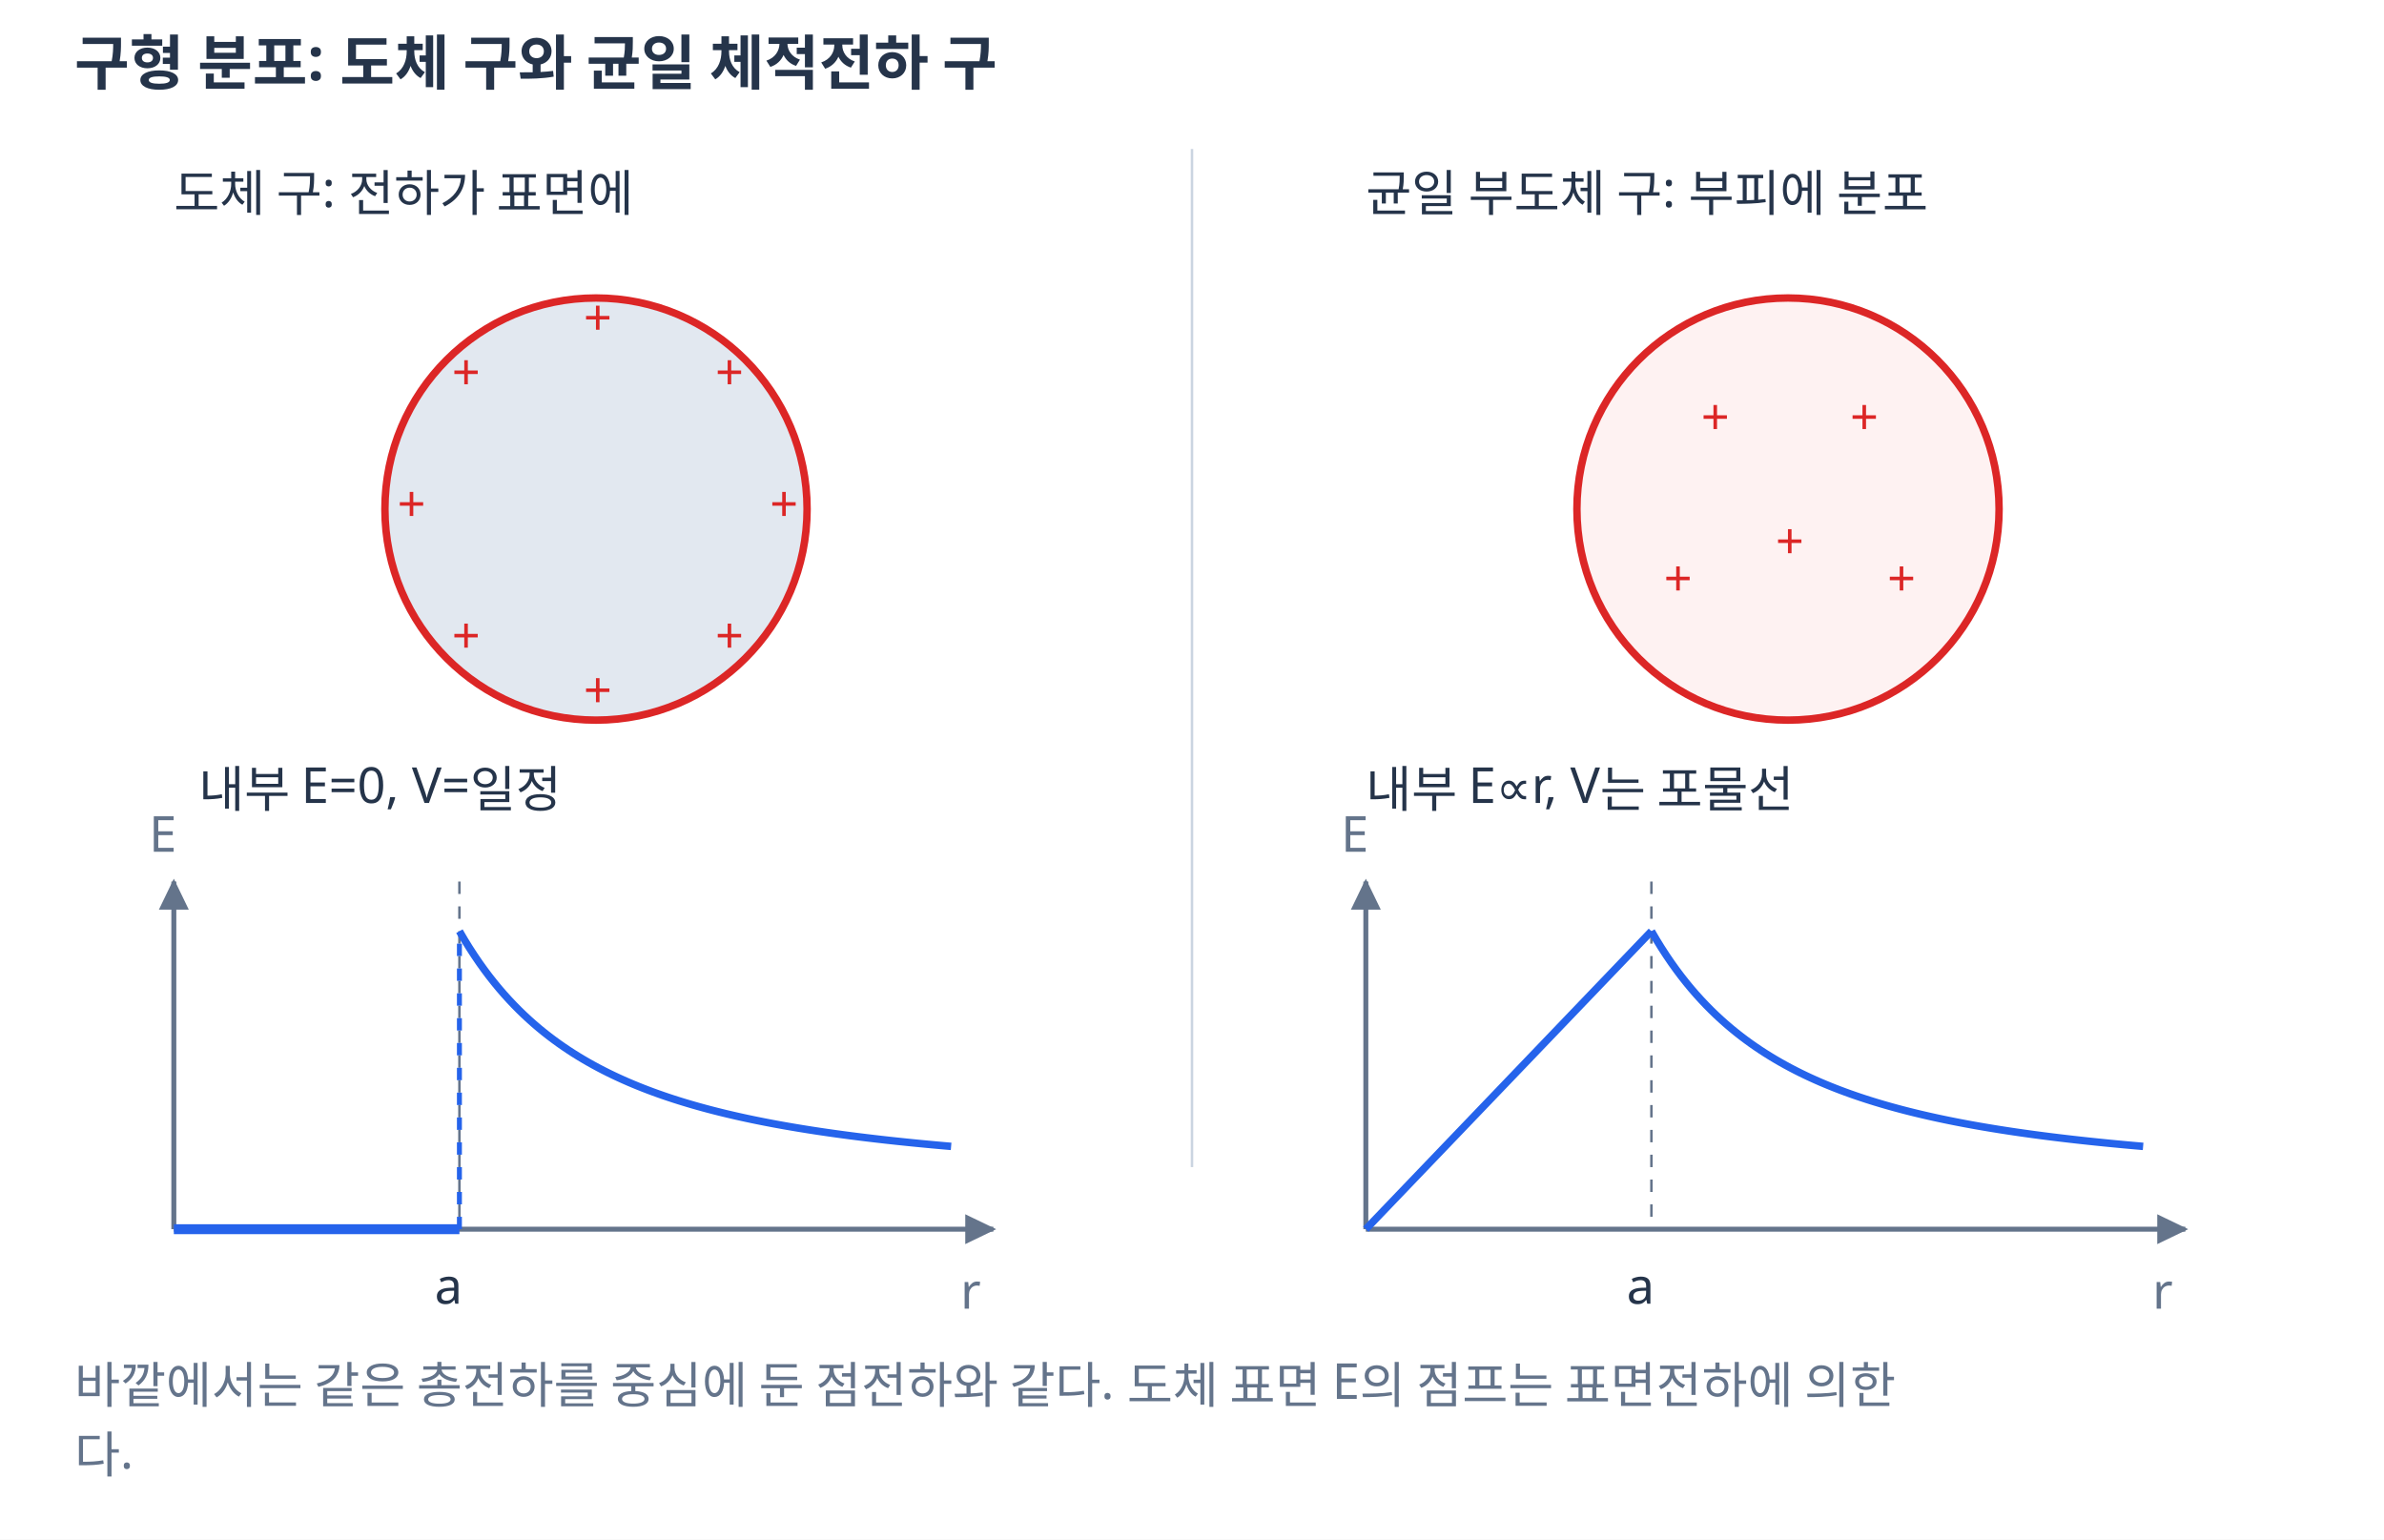
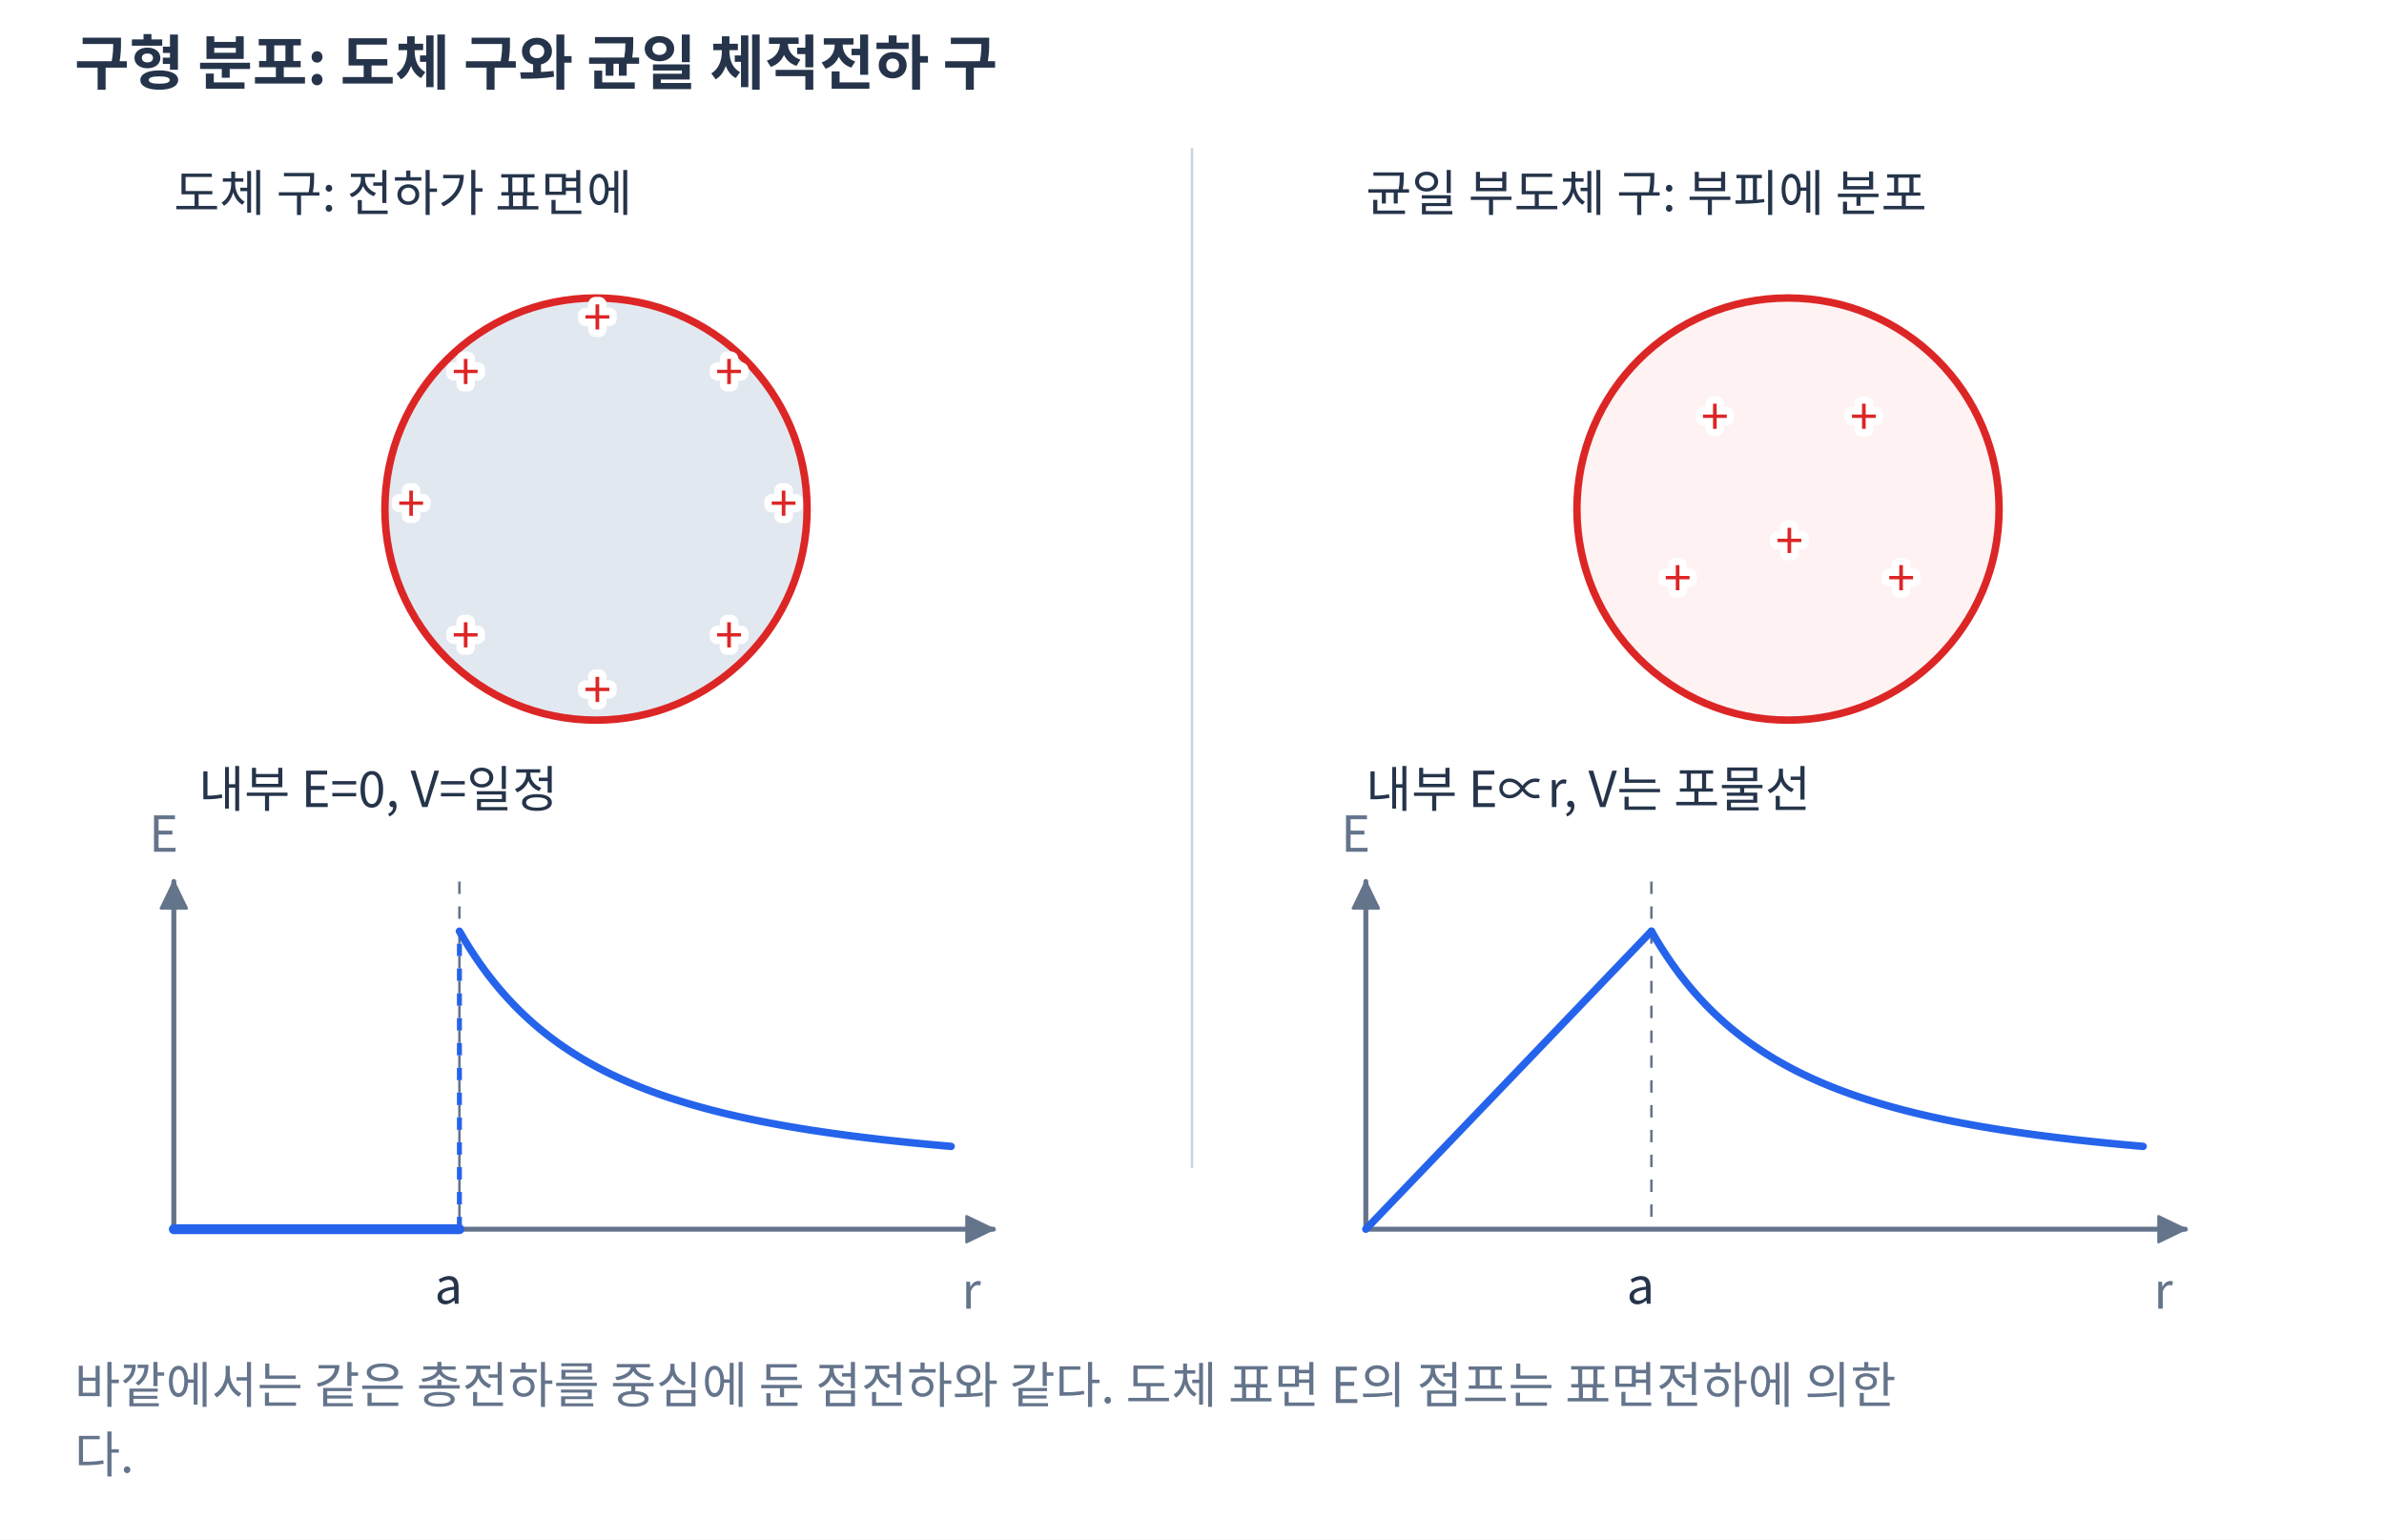
<svg xmlns="http://www.w3.org/2000/svg" width="960" height="620" viewBox="0 0 960 620">
  <rect width="100%" height="100%" fill="white" />
-   <text x="30" y="34" font-family="Noto, Noto Sans KR, Malgun Gothic, sans-serif" font-size="24" fill="#25344A" text-anchor="start" font-weight="700">구형 분포: 도체 구와 균일 체적전하 구</text>
-   <line x1="480" y1="60" x2="480" y2="470" stroke="#CBD5E1" stroke-width="1" />
+   <line x1="480" y1="60" x2="480" y2="470" stroke="#CBD5E1" stroke-width="1" stroke-linecap="round" stroke-linejoin="round" />
  <circle cx="240" cy="205" r="85" fill="#E2E8F0" stroke="#DC2626" stroke-width="3" />
-   <text x="310.0" y="210.0" font-family="Noto, Noto Sans KR, Malgun Gothic, sans-serif" font-size="20" fill="#DC2626" text-anchor="start" font-weight="400">+</text>
-   <text x="288.033" y="263.033" font-family="Noto, Noto Sans KR, Malgun Gothic, sans-serif" font-size="20" fill="#DC2626" text-anchor="start" font-weight="400">+</text>
-   <text x="235.0" y="285.0" font-family="Noto, Noto Sans KR, Malgun Gothic, sans-serif" font-size="20" fill="#DC2626" text-anchor="start" font-weight="400">+</text>
-   <text x="181.967" y="263.033" font-family="Noto, Noto Sans KR, Malgun Gothic, sans-serif" font-size="20" fill="#DC2626" text-anchor="start" font-weight="400">+</text>
-   <text x="160.0" y="210.0" font-family="Noto, Noto Sans KR, Malgun Gothic, sans-serif" font-size="20" fill="#DC2626" text-anchor="start" font-weight="400">+</text>
-   <text x="181.967" y="156.967" font-family="Noto, Noto Sans KR, Malgun Gothic, sans-serif" font-size="20" fill="#DC2626" text-anchor="start" font-weight="400">+</text>
-   <text x="235.0" y="135.0" font-family="Noto, Noto Sans KR, Malgun Gothic, sans-serif" font-size="20" fill="#DC2626" text-anchor="start" font-weight="400">+</text>
-   <text x="288.033" y="156.967" font-family="Noto, Noto Sans KR, Malgun Gothic, sans-serif" font-size="20" fill="#DC2626" text-anchor="start" font-weight="400">+</text>
-   <line x1="70" y1="495" x2="400" y2="495" stroke="#64748B" stroke-width="2" />
-   <polygon points="400,495 389.195,500.22 389.195,489.78" stroke="#64748B" stroke-width="1" fill="#64748B" />
-   <line x1="70" y1="495" x2="70" y2="355" stroke="#64748B" stroke-width="2" />
-   <polygon points="70,355 75.22,365.805 64.78,365.805" stroke="#64748B" stroke-width="1" fill="#64748B" />
-   <text x="395" y="527" font-family="Noto, Noto Sans KR, Malgun Gothic, sans-serif" font-size="20" fill="#64748B" text-anchor="end" font-weight="400">r</text>
-   <text x="60" y="343" font-family="Noto, Noto Sans KR, Malgun Gothic, sans-serif" font-size="20" fill="#64748B" text-anchor="start" font-weight="400">E</text>
+   <line x1="70" y1="495" x2="400" y2="495" stroke="#64748B" stroke-width="2" stroke-linecap="round" stroke-linejoin="round" />
+   <polygon points="400,495 389.195,500.22 389.195,489.78" stroke="#64748B" stroke-width="1" fill="#64748B" stroke-linecap="round" stroke-linejoin="round" />
+   <line x1="70" y1="495" x2="70" y2="355" stroke="#64748B" stroke-width="2" stroke-linecap="round" stroke-linejoin="round" />
+   <polygon points="70,355 75.22,365.805 64.78,365.805" stroke="#64748B" stroke-width="1" fill="#64748B" stroke-linecap="round" stroke-linejoin="round" />
  <line x1="185" y1="490" x2="185" y2="350" stroke="#64748B" stroke-width="1" stroke-dasharray="5 5" />
-   <text x="175" y="525" font-family="Noto, Noto Sans KR, Malgun Gothic, sans-serif" font-size="20" fill="#25344A" text-anchor="start" font-weight="400">a</text>
-   <polyline points="185,375.0 187,378.419 189,381.665 191,384.75 193,387.685 195,390.479 197,393.141 199,395.679 201,398.101 203,400.413 205,402.623 207,404.736 209,406.758 211,408.694 213,410.549 215,412.326 217,414.032 219,415.668 221,417.24 223,418.75 225,420.202 227,421.598 229,422.941 231,424.234 233,425.48 235,426.681 237,427.838 239,428.954 241,430.031 243,431.071 245,432.075 247,433.045 249,433.982 251,434.889 253,435.766 255,436.614 257,437.435 259,438.23 261,439.0 263,439.746 265,440.469 267,441.17 269,441.85 271,442.51 273,443.15 275,443.772 277,444.375 279,444.961 281,445.531 283,446.084 285,446.622 287,447.145 289,447.654 291,448.149 293,448.63 295,449.099 297,449.556 299,450.0 301,450.433 303,450.855 305,451.266 307,451.666 309,452.057 311,452.438 313,452.809 315,453.171 317,453.525 319,453.87 321,454.206 323,454.535 325,454.856 327,455.17 329,455.476 331,455.775 333,456.068 335,456.353 337,456.633 339,456.906 341,457.173 343,457.434 345,457.69 347,457.94 349,458.184 351,458.423 353,458.658 355,458.887 357,459.112 359,459.332 361,459.547 363,459.758 365,459.965 367,460.167 369,460.366 371,460.56 373,460.751 375,460.938 377,461.121 379,461.3 381,461.477 383,461.649" stroke="#2563EB" stroke-width="3" fill="none" />
-   <line x1="70" y1="495" x2="185" y2="495" stroke="#2563EB" stroke-width="4" />
+   <polyline points="185,375.0 187,378.419 189,381.665 191,384.75 193,387.685 195,390.479 197,393.141 199,395.679 201,398.101 203,400.413 205,402.623 207,404.736 209,406.758 211,408.694 213,410.549 215,412.326 217,414.032 219,415.668 221,417.24 223,418.75 225,420.202 227,421.598 229,422.941 231,424.234 233,425.48 235,426.681 237,427.838 239,428.954 241,430.031 243,431.071 245,432.075 247,433.045 249,433.982 251,434.889 253,435.766 255,436.614 257,437.435 259,438.23 261,439.0 263,439.746 265,440.469 267,441.17 269,441.85 271,442.51 273,443.15 275,443.772 277,444.375 279,444.961 281,445.531 283,446.084 285,446.622 287,447.145 289,447.654 291,448.149 293,448.63 295,449.099 297,449.556 299,450.0 301,450.433 303,450.855 305,451.266 307,451.666 309,452.057 311,452.438 313,452.809 315,453.171 317,453.525 319,453.87 321,454.206 323,454.535 325,454.856 327,455.17 329,455.476 331,455.775 333,456.068 335,456.353 337,456.633 339,456.906 341,457.173 343,457.434 345,457.69 347,457.94 349,458.184 351,458.423 353,458.658 355,458.887 357,459.112 359,459.332 361,459.547 363,459.758 365,459.965 367,460.167 369,460.366 371,460.56 373,460.751 375,460.938 377,461.121 379,461.3 381,461.477 383,461.649" stroke="#2563EB" stroke-width="3" fill="none" stroke-linecap="round" stroke-linejoin="round" />
+   <line x1="70" y1="495" x2="185" y2="495" stroke="#2563EB" stroke-width="4" stroke-linecap="round" stroke-linejoin="round" />
  <line x1="185" y1="495" x2="185" y2="375" stroke="#2563EB" stroke-width="2" stroke-dasharray="5 5" />
  <circle cx="720" cy="205" r="85" fill="#FEF2F2" stroke="#DC2626" stroke-width="3" />
-   <text x="685" y="175" font-family="Noto, Noto Sans KR, Malgun Gothic, sans-serif" font-size="20" fill="#DC2626" text-anchor="start" font-weight="400">+</text>
-   <text x="745" y="175" font-family="Noto, Noto Sans KR, Malgun Gothic, sans-serif" font-size="20" fill="#DC2626" text-anchor="start" font-weight="400">+</text>
-   <text x="715" y="225" font-family="Noto, Noto Sans KR, Malgun Gothic, sans-serif" font-size="20" fill="#DC2626" text-anchor="start" font-weight="400">+</text>
-   <text x="670" y="240" font-family="Noto, Noto Sans KR, Malgun Gothic, sans-serif" font-size="20" fill="#DC2626" text-anchor="start" font-weight="400">+</text>
-   <text x="760" y="240" font-family="Noto, Noto Sans KR, Malgun Gothic, sans-serif" font-size="20" fill="#DC2626" text-anchor="start" font-weight="400">+</text>
-   <line x1="550" y1="495" x2="880" y2="495" stroke="#64748B" stroke-width="2" />
-   <polygon points="880,495 869.195,500.22 869.195,489.78" stroke="#64748B" stroke-width="1" fill="#64748B" />
-   <line x1="550" y1="495" x2="550" y2="355" stroke="#64748B" stroke-width="2" />
-   <polygon points="550,355 555.22,365.805 544.78,365.805" stroke="#64748B" stroke-width="1" fill="#64748B" />
-   <text x="875" y="527" font-family="Noto, Noto Sans KR, Malgun Gothic, sans-serif" font-size="20" fill="#64748B" text-anchor="end" font-weight="400">r</text>
-   <text x="540" y="343" font-family="Noto, Noto Sans KR, Malgun Gothic, sans-serif" font-size="20" fill="#64748B" text-anchor="start" font-weight="400">E</text>
+   <line x1="550" y1="495" x2="880" y2="495" stroke="#64748B" stroke-width="2" stroke-linecap="round" stroke-linejoin="round" />
+   <polygon points="880,495 869.195,500.22 869.195,489.78" stroke="#64748B" stroke-width="1" fill="#64748B" stroke-linecap="round" stroke-linejoin="round" />
+   <line x1="550" y1="495" x2="550" y2="355" stroke="#64748B" stroke-width="2" stroke-linecap="round" stroke-linejoin="round" />
+   <polygon points="550,355 555.22,365.805 544.78,365.805" stroke="#64748B" stroke-width="1" fill="#64748B" stroke-linecap="round" stroke-linejoin="round" />
  <line x1="665" y1="490" x2="665" y2="350" stroke="#64748B" stroke-width="1" stroke-dasharray="5 5" />
-   <text x="655" y="525" font-family="Noto, Noto Sans KR, Malgun Gothic, sans-serif" font-size="20" fill="#25344A" text-anchor="start" font-weight="400">a</text>
-   <polyline points="665,375.0 667,378.419 669,381.665 671,384.75 673,387.685 675,390.479 677,393.141 679,395.679 681,398.101 683,400.413 685,402.623 687,404.736 689,406.758 691,408.694 693,410.549 695,412.326 697,414.032 699,415.668 701,417.24 703,418.75 705,420.202 707,421.598 709,422.941 711,424.234 713,425.48 715,426.681 717,427.838 719,428.954 721,430.031 723,431.071 725,432.075 727,433.045 729,433.982 731,434.889 733,435.766 735,436.614 737,437.435 739,438.23 741,439.0 743,439.746 745,440.469 747,441.17 749,441.85 751,442.51 753,443.15 755,443.772 757,444.375 759,444.961 761,445.531 763,446.084 765,446.622 767,447.145 769,447.654 771,448.149 773,448.63 775,449.099 777,449.556 779,450.0 781,450.433 783,450.855 785,451.266 787,451.666 789,452.057 791,452.438 793,452.809 795,453.171 797,453.525 799,453.87 801,454.206 803,454.535 805,454.856 807,455.17 809,455.476 811,455.775 813,456.068 815,456.353 817,456.633 819,456.906 821,457.173 823,457.434 825,457.69 827,457.94 829,458.184 831,458.423 833,458.658 835,458.887 837,459.112 839,459.332 841,459.547 843,459.758 845,459.965 847,460.167 849,460.366 851,460.56 853,460.751 855,460.938 857,461.121 859,461.3 861,461.477 863,461.649" stroke="#2563EB" stroke-width="3" fill="none" />
-   <line x1="550" y1="495" x2="665" y2="375" stroke="#2563EB" stroke-width="3" />
-   <text x="70" y="85" font-family="Noto, Noto Sans KR, Malgun Gothic, sans-serif" font-size="20" fill="#25344A" text-anchor="start" font-weight="400">도체 구: 전하가 표면에</text>
-   <text x="550" y="85" font-family="Noto, Noto Sans KR, Malgun Gothic, sans-serif" font-size="20" fill="#25344A" text-anchor="start" font-weight="400">균일 부도체 구: 부피에 분포</text>
-   <text x="80" y="325" font-family="Noto, Noto Sans KR, Malgun Gothic, sans-serif" font-size="20" fill="#25344A" text-anchor="start" font-weight="400">내부 E=0, V=일정</text>
-   <text x="550" y="325" font-family="Noto, Noto Sans KR, Malgun Gothic, sans-serif" font-size="20" fill="#25344A" text-anchor="start" font-weight="400">내부 E∝r, V는 포물선</text>
-   <text x="30" y="565" font-family="Noto, Noto Sans KR, Malgun Gothic, sans-serif" font-size="20" fill="#64748B" text-anchor="start" font-weight="400">바깥에서는 같은 총전하를 중심에 둔 점전하와 같다. 도체 표면 E의 점프는 표면전하에 의한</text>
-   <text x="30" y="593" font-family="Noto, Noto Sans KR, Malgun Gothic, sans-serif" font-size="20" fill="#64748B" text-anchor="start" font-weight="400">다.</text>
+   <polyline points="665,375.0 667,378.419 669,381.665 671,384.75 673,387.685 675,390.479 677,393.141 679,395.679 681,398.101 683,400.413 685,402.623 687,404.736 689,406.758 691,408.694 693,410.549 695,412.326 697,414.032 699,415.668 701,417.24 703,418.75 705,420.202 707,421.598 709,422.941 711,424.234 713,425.48 715,426.681 717,427.838 719,428.954 721,430.031 723,431.071 725,432.075 727,433.045 729,433.982 731,434.889 733,435.766 735,436.614 737,437.435 739,438.23 741,439.0 743,439.746 745,440.469 747,441.17 749,441.85 751,442.51 753,443.15 755,443.772 757,444.375 759,444.961 761,445.531 763,446.084 765,446.622 767,447.145 769,447.654 771,448.149 773,448.63 775,449.099 777,449.556 779,450.0 781,450.433 783,450.855 785,451.266 787,451.666 789,452.057 791,452.438 793,452.809 795,453.171 797,453.525 799,453.87 801,454.206 803,454.535 805,454.856 807,455.17 809,455.476 811,455.775 813,456.068 815,456.353 817,456.633 819,456.906 821,457.173 823,457.434 825,457.69 827,457.94 829,458.184 831,458.423 833,458.658 835,458.887 837,459.112 839,459.332 841,459.547 843,459.758 845,459.965 847,460.167 849,460.366 851,460.56 853,460.751 855,460.938 857,461.121 859,461.3 861,461.477 863,461.649" stroke="#2563EB" stroke-width="3" fill="none" stroke-linecap="round" stroke-linejoin="round" />
+   <line x1="550" y1="495" x2="665" y2="375" stroke="#2563EB" stroke-width="3" stroke-linecap="round" stroke-linejoin="round" />
+   <text x="30" y="34" font-family="Noto, Noto Sans KR, Noto Sans CJK KR, Source Han Sans K, Apple SD Gothic Neo, Malgun Gothic, sans-serif" font-size="24" text-anchor="start" font-weight="700" fill="white" stroke="white" stroke-width="6" stroke-linejoin="round" aria-hidden="true">구형 분포: 도체 구와 균일 체적전하 구</text>
+   <text x="30" y="34" font-family="Noto, Noto Sans KR, Noto Sans CJK KR, Source Han Sans K, Apple SD Gothic Neo, Malgun Gothic, sans-serif" font-size="24" text-anchor="start" font-weight="700" fill="#25344A">구형 분포: 도체 구와 균일 체적전하 구</text>
+   <text x="310.0" y="210.0" font-family="Noto, Noto Sans KR, Noto Sans CJK KR, Source Han Sans K, Apple SD Gothic Neo, Malgun Gothic, sans-serif" font-size="20" text-anchor="start" font-weight="400" fill="white" stroke="white" stroke-width="6" stroke-linejoin="round" aria-hidden="true">+</text>
+   <text x="310.0" y="210.0" font-family="Noto, Noto Sans KR, Noto Sans CJK KR, Source Han Sans K, Apple SD Gothic Neo, Malgun Gothic, sans-serif" font-size="20" text-anchor="start" font-weight="400" fill="#DC2626">+</text>
+   <text x="288.033" y="263.033" font-family="Noto, Noto Sans KR, Noto Sans CJK KR, Source Han Sans K, Apple SD Gothic Neo, Malgun Gothic, sans-serif" font-size="20" text-anchor="start" font-weight="400" fill="white" stroke="white" stroke-width="6" stroke-linejoin="round" aria-hidden="true">+</text>
+   <text x="288.033" y="263.033" font-family="Noto, Noto Sans KR, Noto Sans CJK KR, Source Han Sans K, Apple SD Gothic Neo, Malgun Gothic, sans-serif" font-size="20" text-anchor="start" font-weight="400" fill="#DC2626">+</text>
+   <text x="235.0" y="285.0" font-family="Noto, Noto Sans KR, Noto Sans CJK KR, Source Han Sans K, Apple SD Gothic Neo, Malgun Gothic, sans-serif" font-size="20" text-anchor="start" font-weight="400" fill="white" stroke="white" stroke-width="6" stroke-linejoin="round" aria-hidden="true">+</text>
+   <text x="235.0" y="285.0" font-family="Noto, Noto Sans KR, Noto Sans CJK KR, Source Han Sans K, Apple SD Gothic Neo, Malgun Gothic, sans-serif" font-size="20" text-anchor="start" font-weight="400" fill="#DC2626">+</text>
+   <text x="181.967" y="263.033" font-family="Noto, Noto Sans KR, Noto Sans CJK KR, Source Han Sans K, Apple SD Gothic Neo, Malgun Gothic, sans-serif" font-size="20" text-anchor="start" font-weight="400" fill="white" stroke="white" stroke-width="6" stroke-linejoin="round" aria-hidden="true">+</text>
+   <text x="181.967" y="263.033" font-family="Noto, Noto Sans KR, Noto Sans CJK KR, Source Han Sans K, Apple SD Gothic Neo, Malgun Gothic, sans-serif" font-size="20" text-anchor="start" font-weight="400" fill="#DC2626">+</text>
+   <text x="160.0" y="210.0" font-family="Noto, Noto Sans KR, Noto Sans CJK KR, Source Han Sans K, Apple SD Gothic Neo, Malgun Gothic, sans-serif" font-size="20" text-anchor="start" font-weight="400" fill="white" stroke="white" stroke-width="6" stroke-linejoin="round" aria-hidden="true">+</text>
+   <text x="160.0" y="210.0" font-family="Noto, Noto Sans KR, Noto Sans CJK KR, Source Han Sans K, Apple SD Gothic Neo, Malgun Gothic, sans-serif" font-size="20" text-anchor="start" font-weight="400" fill="#DC2626">+</text>
+   <text x="181.967" y="156.967" font-family="Noto, Noto Sans KR, Noto Sans CJK KR, Source Han Sans K, Apple SD Gothic Neo, Malgun Gothic, sans-serif" font-size="20" text-anchor="start" font-weight="400" fill="white" stroke="white" stroke-width="6" stroke-linejoin="round" aria-hidden="true">+</text>
+   <text x="181.967" y="156.967" font-family="Noto, Noto Sans KR, Noto Sans CJK KR, Source Han Sans K, Apple SD Gothic Neo, Malgun Gothic, sans-serif" font-size="20" text-anchor="start" font-weight="400" fill="#DC2626">+</text>
+   <text x="235.0" y="135.0" font-family="Noto, Noto Sans KR, Noto Sans CJK KR, Source Han Sans K, Apple SD Gothic Neo, Malgun Gothic, sans-serif" font-size="20" text-anchor="start" font-weight="400" fill="white" stroke="white" stroke-width="6" stroke-linejoin="round" aria-hidden="true">+</text>
+   <text x="235.0" y="135.0" font-family="Noto, Noto Sans KR, Noto Sans CJK KR, Source Han Sans K, Apple SD Gothic Neo, Malgun Gothic, sans-serif" font-size="20" text-anchor="start" font-weight="400" fill="#DC2626">+</text>
+   <text x="288.033" y="156.967" font-family="Noto, Noto Sans KR, Noto Sans CJK KR, Source Han Sans K, Apple SD Gothic Neo, Malgun Gothic, sans-serif" font-size="20" text-anchor="start" font-weight="400" fill="white" stroke="white" stroke-width="6" stroke-linejoin="round" aria-hidden="true">+</text>
+   <text x="288.033" y="156.967" font-family="Noto, Noto Sans KR, Noto Sans CJK KR, Source Han Sans K, Apple SD Gothic Neo, Malgun Gothic, sans-serif" font-size="20" text-anchor="start" font-weight="400" fill="#DC2626">+</text>
+   <text x="395" y="527" font-family="Noto, Noto Sans KR, Noto Sans CJK KR, Source Han Sans K, Apple SD Gothic Neo, Malgun Gothic, sans-serif" font-size="20" text-anchor="end" font-weight="400" fill="white" stroke="white" stroke-width="6" stroke-linejoin="round" aria-hidden="true">r</text>
+   <text x="395" y="527" font-family="Noto, Noto Sans KR, Noto Sans CJK KR, Source Han Sans K, Apple SD Gothic Neo, Malgun Gothic, sans-serif" font-size="20" text-anchor="end" font-weight="400" fill="#64748B">r</text>
+   <text x="60" y="343" font-family="Noto, Noto Sans KR, Noto Sans CJK KR, Source Han Sans K, Apple SD Gothic Neo, Malgun Gothic, sans-serif" font-size="20" text-anchor="start" font-weight="400" fill="white" stroke="white" stroke-width="6" stroke-linejoin="round" aria-hidden="true">E</text>
+   <text x="60" y="343" font-family="Noto, Noto Sans KR, Noto Sans CJK KR, Source Han Sans K, Apple SD Gothic Neo, Malgun Gothic, sans-serif" font-size="20" text-anchor="start" font-weight="400" fill="#64748B">E</text>
+   <text x="175" y="525" font-family="Noto, Noto Sans KR, Noto Sans CJK KR, Source Han Sans K, Apple SD Gothic Neo, Malgun Gothic, sans-serif" font-size="20" text-anchor="start" font-weight="400" fill="white" stroke="white" stroke-width="6" stroke-linejoin="round" aria-hidden="true">a</text>
+   <text x="175" y="525" font-family="Noto, Noto Sans KR, Noto Sans CJK KR, Source Han Sans K, Apple SD Gothic Neo, Malgun Gothic, sans-serif" font-size="20" text-anchor="start" font-weight="400" fill="#25344A">a</text>
+   <text x="685" y="175" font-family="Noto, Noto Sans KR, Noto Sans CJK KR, Source Han Sans K, Apple SD Gothic Neo, Malgun Gothic, sans-serif" font-size="20" text-anchor="start" font-weight="400" fill="white" stroke="white" stroke-width="6" stroke-linejoin="round" aria-hidden="true">+</text>
+   <text x="685" y="175" font-family="Noto, Noto Sans KR, Noto Sans CJK KR, Source Han Sans K, Apple SD Gothic Neo, Malgun Gothic, sans-serif" font-size="20" text-anchor="start" font-weight="400" fill="#DC2626">+</text>
+   <text x="745" y="175" font-family="Noto, Noto Sans KR, Noto Sans CJK KR, Source Han Sans K, Apple SD Gothic Neo, Malgun Gothic, sans-serif" font-size="20" text-anchor="start" font-weight="400" fill="white" stroke="white" stroke-width="6" stroke-linejoin="round" aria-hidden="true">+</text>
+   <text x="745" y="175" font-family="Noto, Noto Sans KR, Noto Sans CJK KR, Source Han Sans K, Apple SD Gothic Neo, Malgun Gothic, sans-serif" font-size="20" text-anchor="start" font-weight="400" fill="#DC2626">+</text>
+   <text x="715" y="225" font-family="Noto, Noto Sans KR, Noto Sans CJK KR, Source Han Sans K, Apple SD Gothic Neo, Malgun Gothic, sans-serif" font-size="20" text-anchor="start" font-weight="400" fill="white" stroke="white" stroke-width="6" stroke-linejoin="round" aria-hidden="true">+</text>
+   <text x="715" y="225" font-family="Noto, Noto Sans KR, Noto Sans CJK KR, Source Han Sans K, Apple SD Gothic Neo, Malgun Gothic, sans-serif" font-size="20" text-anchor="start" font-weight="400" fill="#DC2626">+</text>
+   <text x="670" y="240" font-family="Noto, Noto Sans KR, Noto Sans CJK KR, Source Han Sans K, Apple SD Gothic Neo, Malgun Gothic, sans-serif" font-size="20" text-anchor="start" font-weight="400" fill="white" stroke="white" stroke-width="6" stroke-linejoin="round" aria-hidden="true">+</text>
+   <text x="670" y="240" font-family="Noto, Noto Sans KR, Noto Sans CJK KR, Source Han Sans K, Apple SD Gothic Neo, Malgun Gothic, sans-serif" font-size="20" text-anchor="start" font-weight="400" fill="#DC2626">+</text>
+   <text x="760" y="240" font-family="Noto, Noto Sans KR, Noto Sans CJK KR, Source Han Sans K, Apple SD Gothic Neo, Malgun Gothic, sans-serif" font-size="20" text-anchor="start" font-weight="400" fill="white" stroke="white" stroke-width="6" stroke-linejoin="round" aria-hidden="true">+</text>
+   <text x="760" y="240" font-family="Noto, Noto Sans KR, Noto Sans CJK KR, Source Han Sans K, Apple SD Gothic Neo, Malgun Gothic, sans-serif" font-size="20" text-anchor="start" font-weight="400" fill="#DC2626">+</text>
+   <text x="875" y="527" font-family="Noto, Noto Sans KR, Noto Sans CJK KR, Source Han Sans K, Apple SD Gothic Neo, Malgun Gothic, sans-serif" font-size="20" text-anchor="end" font-weight="400" fill="white" stroke="white" stroke-width="6" stroke-linejoin="round" aria-hidden="true">r</text>
+   <text x="875" y="527" font-family="Noto, Noto Sans KR, Noto Sans CJK KR, Source Han Sans K, Apple SD Gothic Neo, Malgun Gothic, sans-serif" font-size="20" text-anchor="end" font-weight="400" fill="#64748B">r</text>
+   <text x="540" y="343" font-family="Noto, Noto Sans KR, Noto Sans CJK KR, Source Han Sans K, Apple SD Gothic Neo, Malgun Gothic, sans-serif" font-size="20" text-anchor="start" font-weight="400" fill="white" stroke="white" stroke-width="6" stroke-linejoin="round" aria-hidden="true">E</text>
+   <text x="540" y="343" font-family="Noto, Noto Sans KR, Noto Sans CJK KR, Source Han Sans K, Apple SD Gothic Neo, Malgun Gothic, sans-serif" font-size="20" text-anchor="start" font-weight="400" fill="#64748B">E</text>
+   <text x="655" y="525" font-family="Noto, Noto Sans KR, Noto Sans CJK KR, Source Han Sans K, Apple SD Gothic Neo, Malgun Gothic, sans-serif" font-size="20" text-anchor="start" font-weight="400" fill="white" stroke="white" stroke-width="6" stroke-linejoin="round" aria-hidden="true">a</text>
+   <text x="655" y="525" font-family="Noto, Noto Sans KR, Noto Sans CJK KR, Source Han Sans K, Apple SD Gothic Neo, Malgun Gothic, sans-serif" font-size="20" text-anchor="start" font-weight="400" fill="#25344A">a</text>
+   <text x="70" y="85" font-family="Noto, Noto Sans KR, Noto Sans CJK KR, Source Han Sans K, Apple SD Gothic Neo, Malgun Gothic, sans-serif" font-size="20" text-anchor="start" font-weight="400" fill="white" stroke="white" stroke-width="6" stroke-linejoin="round" aria-hidden="true">도체 구: 전하가 표면에</text>
+   <text x="70" y="85" font-family="Noto, Noto Sans KR, Noto Sans CJK KR, Source Han Sans K, Apple SD Gothic Neo, Malgun Gothic, sans-serif" font-size="20" text-anchor="start" font-weight="400" fill="#25344A">도체 구: 전하가 표면에</text>
+   <text x="550" y="85" font-family="Noto, Noto Sans KR, Noto Sans CJK KR, Source Han Sans K, Apple SD Gothic Neo, Malgun Gothic, sans-serif" font-size="20" text-anchor="start" font-weight="400" fill="white" stroke="white" stroke-width="6" stroke-linejoin="round" aria-hidden="true">균일 부도체 구: 부피에 분포</text>
+   <text x="550" y="85" font-family="Noto, Noto Sans KR, Noto Sans CJK KR, Source Han Sans K, Apple SD Gothic Neo, Malgun Gothic, sans-serif" font-size="20" text-anchor="start" font-weight="400" fill="#25344A">균일 부도체 구: 부피에 분포</text>
+   <text x="80" y="325" font-family="Noto, Noto Sans KR, Noto Sans CJK KR, Source Han Sans K, Apple SD Gothic Neo, Malgun Gothic, sans-serif" font-size="20" text-anchor="start" font-weight="400" fill="white" stroke="white" stroke-width="6" stroke-linejoin="round" aria-hidden="true">내부 E=0, V=일정</text>
+   <text x="80" y="325" font-family="Noto, Noto Sans KR, Noto Sans CJK KR, Source Han Sans K, Apple SD Gothic Neo, Malgun Gothic, sans-serif" font-size="20" text-anchor="start" font-weight="400" fill="#25344A">내부 E=0, V=일정</text>
+   <text x="550" y="325" font-family="Noto, Noto Sans KR, Noto Sans CJK KR, Source Han Sans K, Apple SD Gothic Neo, Malgun Gothic, sans-serif" font-size="20" text-anchor="start" font-weight="400" fill="white" stroke="white" stroke-width="6" stroke-linejoin="round" aria-hidden="true">내부 E∝r, V는 포물선</text>
+   <text x="550" y="325" font-family="Noto, Noto Sans KR, Noto Sans CJK KR, Source Han Sans K, Apple SD Gothic Neo, Malgun Gothic, sans-serif" font-size="20" text-anchor="start" font-weight="400" fill="#25344A">내부 E∝r, V는 포물선</text>
+   <text x="30" y="565" font-family="Noto, Noto Sans KR, Noto Sans CJK KR, Source Han Sans K, Apple SD Gothic Neo, Malgun Gothic, sans-serif" font-size="20" text-anchor="start" font-weight="400" fill="white" stroke="white" stroke-width="6" stroke-linejoin="round" aria-hidden="true">바깥에서는 같은 총전하를 중심에 둔 점전하와 같다. 도체 표면 E의 점프는 표면전하에 의한</text>
+   <text x="30" y="565" font-family="Noto, Noto Sans KR, Noto Sans CJK KR, Source Han Sans K, Apple SD Gothic Neo, Malgun Gothic, sans-serif" font-size="20" text-anchor="start" font-weight="400" fill="#64748B">바깥에서는 같은 총전하를 중심에 둔 점전하와 같다. 도체 표면 E의 점프는 표면전하에 의한</text>
+   <text x="30" y="593" font-family="Noto, Noto Sans KR, Noto Sans CJK KR, Source Han Sans K, Apple SD Gothic Neo, Malgun Gothic, sans-serif" font-size="20" text-anchor="start" font-weight="400" fill="white" stroke="white" stroke-width="6" stroke-linejoin="round" aria-hidden="true">다.</text>
+   <text x="30" y="593" font-family="Noto, Noto Sans KR, Noto Sans CJK KR, Source Han Sans K, Apple SD Gothic Neo, Malgun Gothic, sans-serif" font-size="20" text-anchor="start" font-weight="400" fill="#64748B">다.</text>
</svg>
